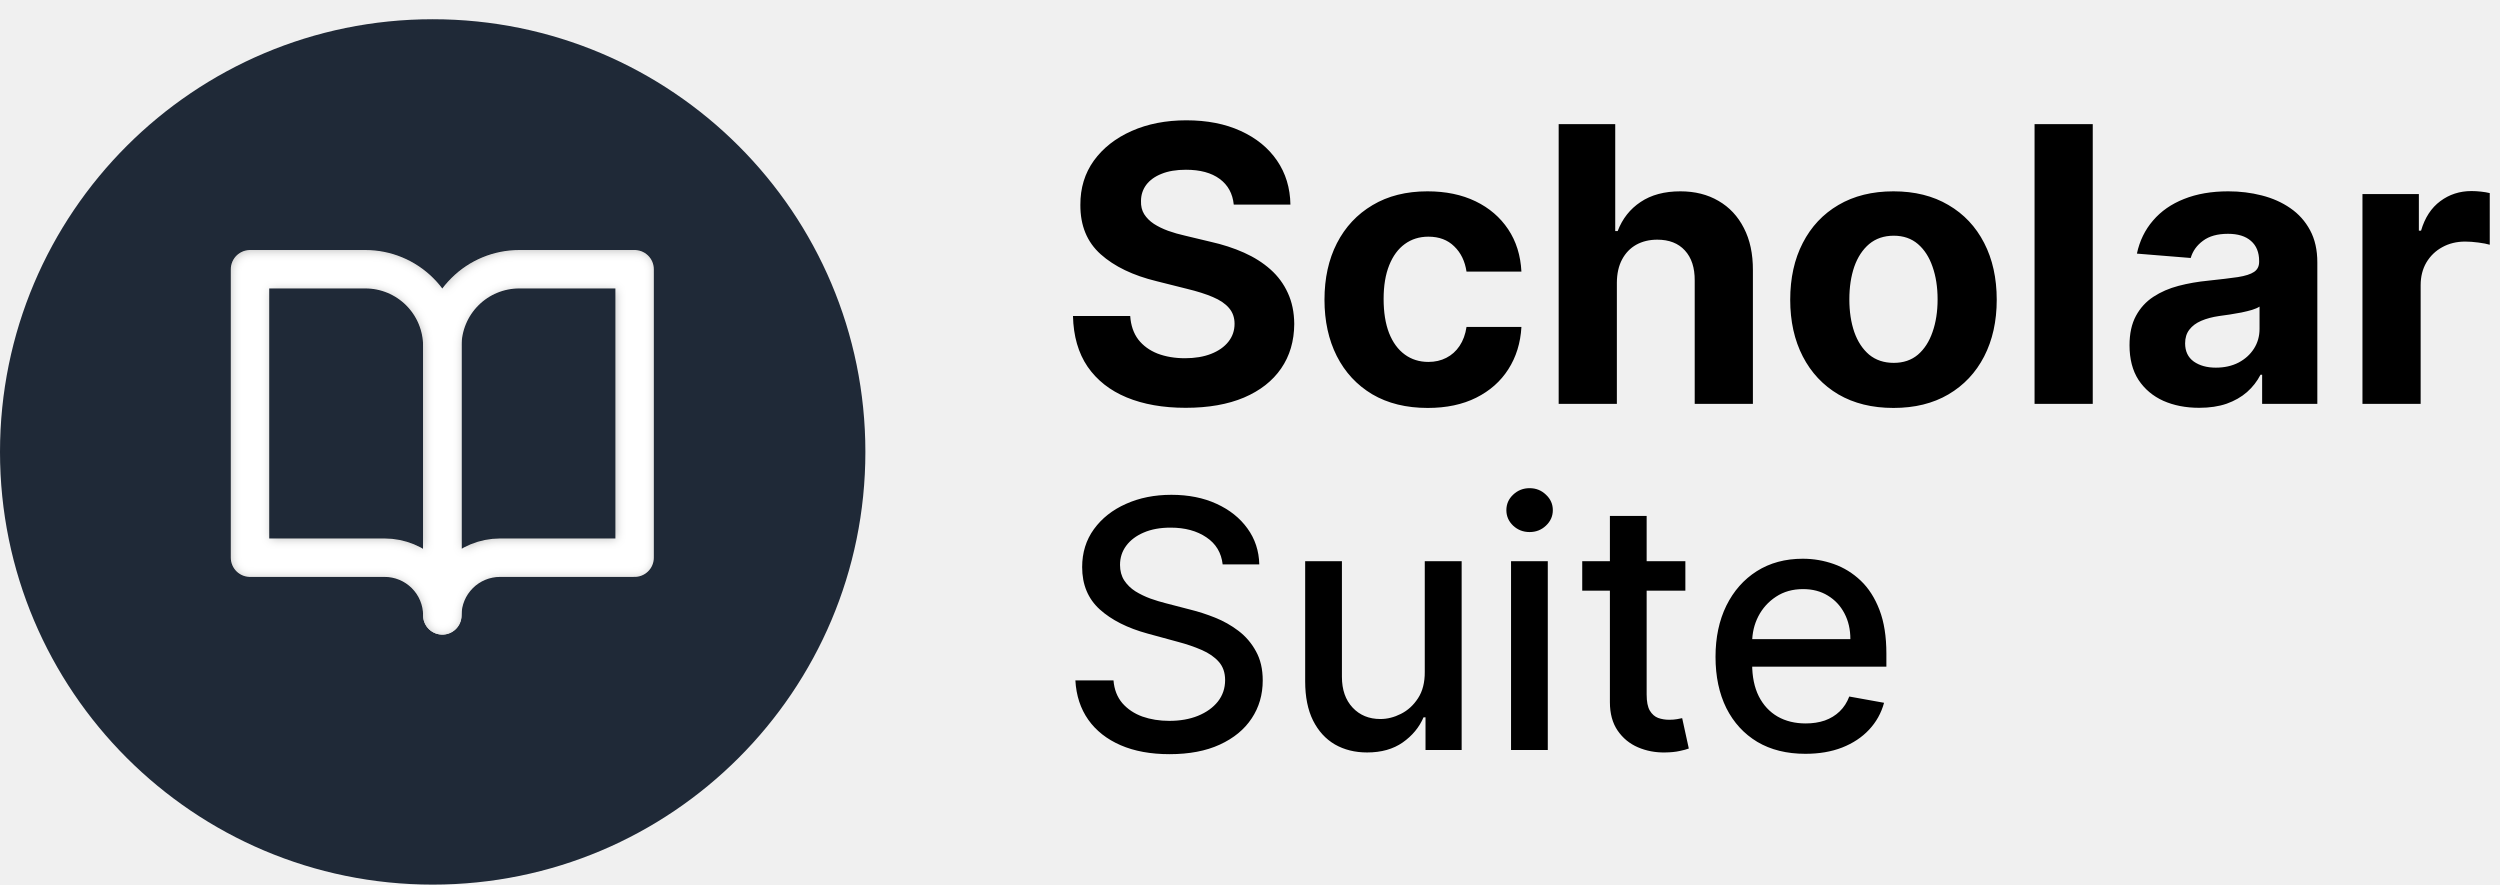
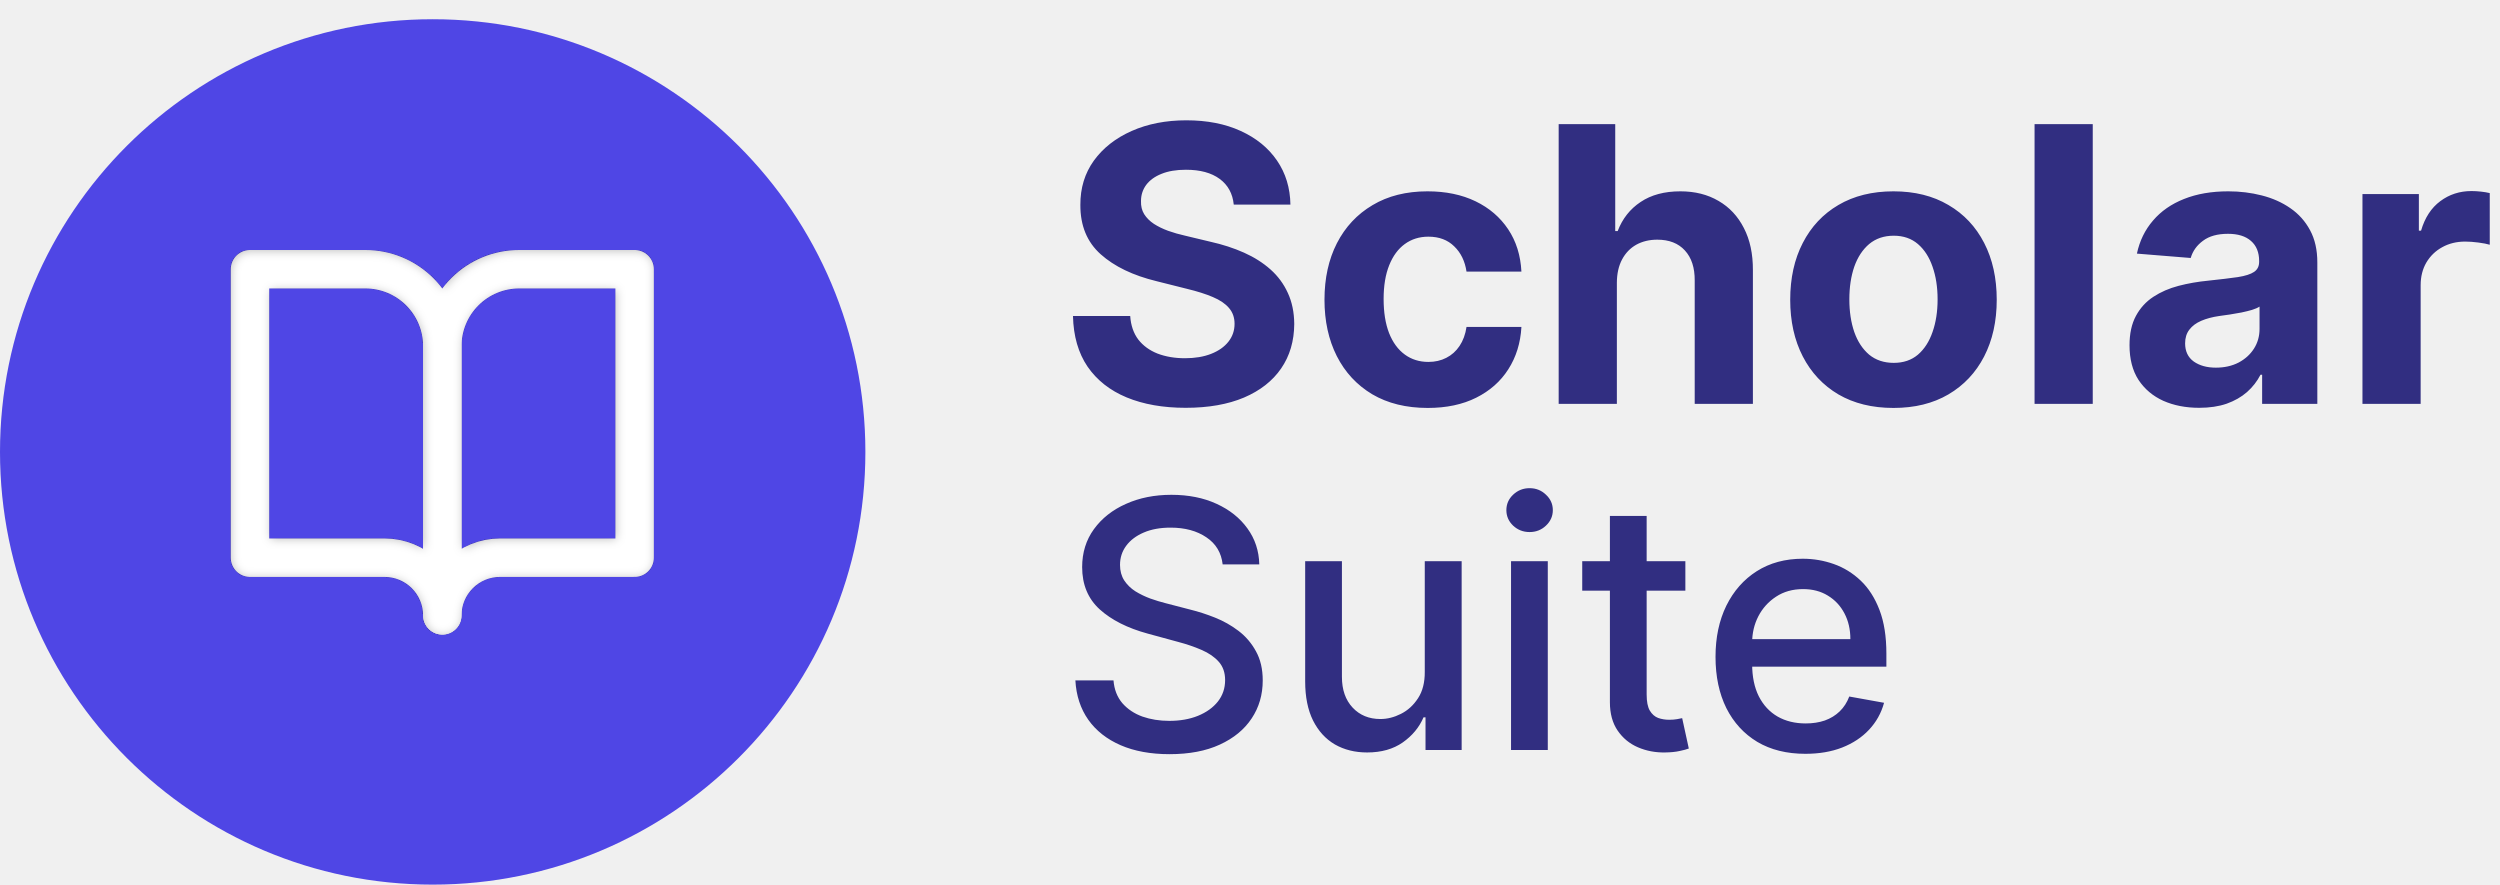
<svg xmlns="http://www.w3.org/2000/svg" width="130" height="46" viewBox="0 0 130 46" fill="none">
  <g clip-path="url(#clip0_1604_15)">
-     <circle cx="22.5" cy="23.5" r="22.5" fill="#1F2937" />
+     <circle cx="22.5" cy="23.5" r="22.5" fill="#4F46E5" />
    <g filter="url(#filter0_i_1604_15)">
      <path d="M13 14H19C20.061 14 21.078 14.421 21.828 15.172C22.579 15.922 23 16.939 23 18V32C23 31.204 22.684 30.441 22.121 29.879C21.559 29.316 20.796 29 20 29H13V14Z" stroke="white" stroke-width="2" stroke-linecap="round" stroke-linejoin="round" />
      <path d="M33 14H27C25.939 14 24.922 14.421 24.172 15.172C23.421 15.922 23 16.939 23 18V32C23 31.204 23.316 30.441 23.879 29.879C24.441 29.316 25.204 29 26 29H33V14Z" stroke="white" stroke-width="2" stroke-linecap="round" stroke-linejoin="round" />
    </g>
-     <path d="M64.155 10.638C64.098 10.065 63.854 9.62 63.423 9.303C62.992 8.985 62.408 8.827 61.669 8.827C61.167 8.827 60.743 8.898 60.398 9.04C60.052 9.177 59.787 9.369 59.602 9.615C59.422 9.861 59.332 10.141 59.332 10.453C59.323 10.713 59.377 10.941 59.496 11.135C59.619 11.329 59.787 11.497 60 11.639C60.213 11.777 60.459 11.897 60.739 12.001C61.018 12.101 61.316 12.186 61.633 12.257L62.94 12.57C63.575 12.712 64.157 12.901 64.688 13.138C65.218 13.374 65.677 13.666 66.065 14.011C66.454 14.357 66.754 14.764 66.967 15.233C67.185 15.702 67.296 16.239 67.301 16.845C67.296 17.735 67.069 18.507 66.619 19.16C66.174 19.809 65.53 20.313 64.688 20.673C63.849 21.028 62.839 21.206 61.655 21.206C60.481 21.206 59.458 21.026 58.587 20.666C57.72 20.306 57.043 19.774 56.555 19.068C56.072 18.358 55.819 17.48 55.795 16.433H58.771C58.804 16.921 58.944 17.328 59.19 17.655C59.441 17.977 59.775 18.221 60.192 18.386C60.613 18.547 61.089 18.628 61.619 18.628C62.14 18.628 62.592 18.552 62.976 18.401C63.364 18.249 63.665 18.038 63.878 17.768C64.091 17.499 64.197 17.188 64.197 16.838C64.197 16.511 64.1 16.237 63.906 16.014C63.717 15.792 63.438 15.602 63.068 15.446C62.704 15.29 62.256 15.148 61.726 15.02L60.142 14.622C58.916 14.324 57.947 13.857 57.237 13.223C56.527 12.588 56.174 11.734 56.179 10.659C56.174 9.778 56.409 9.009 56.882 8.351C57.36 7.693 58.016 7.179 58.849 6.81C59.683 6.44 60.63 6.256 61.69 6.256C62.77 6.256 63.712 6.44 64.517 6.81C65.327 7.179 65.956 7.693 66.406 8.351C66.856 9.009 67.088 9.771 67.102 10.638H64.155ZM74.242 21.213C73.124 21.213 72.163 20.976 71.358 20.503C70.558 20.025 69.943 19.362 69.512 18.514C69.086 17.667 68.873 16.691 68.873 15.588C68.873 14.471 69.088 13.491 69.519 12.648C69.954 11.8 70.572 11.14 71.373 10.666C72.173 10.188 73.124 9.949 74.228 9.949C75.179 9.949 76.013 10.122 76.728 10.467C77.443 10.813 78.008 11.298 78.425 11.923C78.842 12.548 79.071 13.282 79.114 14.125H76.259C76.178 13.581 75.965 13.143 75.62 12.811C75.279 12.475 74.831 12.307 74.277 12.307C73.809 12.307 73.399 12.435 73.049 12.69C72.703 12.941 72.433 13.308 72.239 13.791C72.045 14.274 71.948 14.859 71.948 15.546C71.948 16.241 72.043 16.833 72.232 17.321C72.426 17.809 72.698 18.18 73.049 18.436C73.399 18.692 73.809 18.82 74.277 18.82C74.623 18.82 74.933 18.749 75.208 18.607C75.487 18.465 75.717 18.259 75.897 17.989C76.081 17.714 76.202 17.385 76.259 17.001H79.114C79.067 17.835 78.839 18.569 78.432 19.203C78.03 19.833 77.473 20.325 76.763 20.68C76.053 21.035 75.213 21.213 74.242 21.213ZM84.077 14.693V21H81.051V6.455H83.992V12.016H84.119C84.365 11.372 84.763 10.867 85.312 10.503C85.862 10.133 86.551 9.949 87.379 9.949C88.137 9.949 88.797 10.115 89.361 10.446C89.929 10.773 90.369 11.244 90.682 11.859C90.999 12.47 91.155 13.202 91.151 14.054V21H88.125V14.594C88.13 13.921 87.959 13.398 87.614 13.024C87.273 12.65 86.794 12.463 86.179 12.463C85.767 12.463 85.403 12.551 85.085 12.726C84.773 12.901 84.526 13.157 84.347 13.493C84.171 13.824 84.081 14.224 84.077 14.693ZM98.461 21.213C97.357 21.213 96.403 20.979 95.598 20.51C94.798 20.037 94.18 19.378 93.745 18.535C93.309 17.688 93.091 16.706 93.091 15.588C93.091 14.461 93.309 13.476 93.745 12.633C94.18 11.786 94.798 11.128 95.598 10.659C96.403 10.186 97.357 9.949 98.461 9.949C99.564 9.949 100.516 10.186 101.316 10.659C102.121 11.128 102.741 11.786 103.176 12.633C103.612 13.476 103.83 14.461 103.83 15.588C103.83 16.706 103.612 17.688 103.176 18.535C102.741 19.378 102.121 20.037 101.316 20.51C100.516 20.979 99.564 21.213 98.461 21.213ZM98.475 18.869C98.977 18.869 99.396 18.727 99.732 18.443C100.068 18.154 100.321 17.761 100.492 17.264C100.667 16.767 100.755 16.201 100.755 15.567C100.755 14.932 100.667 14.367 100.492 13.869C100.321 13.372 100.068 12.979 99.732 12.69C99.396 12.402 98.977 12.257 98.475 12.257C97.968 12.257 97.542 12.402 97.196 12.69C96.856 12.979 96.597 13.372 96.422 13.869C96.252 14.367 96.166 14.932 96.166 15.567C96.166 16.201 96.252 16.767 96.422 17.264C96.597 17.761 96.856 18.154 97.196 18.443C97.542 18.727 97.968 18.869 98.475 18.869ZM108.823 6.455V21H105.797V6.455H108.823ZM114.357 21.206C113.661 21.206 113.041 21.085 112.496 20.844C111.952 20.598 111.521 20.235 111.204 19.757C110.891 19.274 110.735 18.673 110.735 17.953C110.735 17.347 110.846 16.838 111.069 16.426C111.291 16.014 111.594 15.683 111.978 15.432C112.362 15.181 112.797 14.992 113.285 14.864C113.777 14.736 114.293 14.646 114.833 14.594C115.468 14.527 115.979 14.466 116.367 14.409C116.755 14.348 117.037 14.258 117.212 14.139C117.388 14.021 117.475 13.846 117.475 13.614V13.571C117.475 13.121 117.333 12.773 117.049 12.527C116.77 12.281 116.372 12.158 115.856 12.158C115.311 12.158 114.878 12.278 114.556 12.52C114.234 12.757 114.021 13.055 113.917 13.415L111.119 13.188C111.261 12.525 111.54 11.952 111.957 11.469C112.373 10.981 112.911 10.607 113.569 10.347C114.232 10.081 114.999 9.949 115.87 9.949C116.476 9.949 117.056 10.02 117.61 10.162C118.169 10.304 118.664 10.524 119.094 10.822C119.53 11.121 119.873 11.504 120.124 11.973C120.375 12.437 120.501 12.993 120.501 13.642V21H117.631V19.487H117.546C117.371 19.828 117.137 20.129 116.843 20.389C116.549 20.645 116.197 20.846 115.785 20.993C115.373 21.135 114.897 21.206 114.357 21.206ZM115.224 19.118C115.669 19.118 116.062 19.03 116.403 18.855C116.744 18.675 117.011 18.434 117.205 18.131C117.399 17.828 117.496 17.484 117.496 17.101V15.943C117.402 16.005 117.272 16.062 117.106 16.114C116.945 16.161 116.763 16.206 116.559 16.249C116.355 16.287 116.152 16.322 115.948 16.355C115.745 16.384 115.56 16.41 115.394 16.433C115.039 16.485 114.729 16.568 114.464 16.682C114.199 16.796 113.993 16.949 113.846 17.143C113.699 17.333 113.626 17.57 113.626 17.854C113.626 18.266 113.775 18.581 114.073 18.798C114.376 19.011 114.76 19.118 115.224 19.118ZM122.848 21V10.091H125.781V11.994H125.895C126.094 11.317 126.428 10.806 126.896 10.46C127.365 10.11 127.905 9.935 128.516 9.935C128.667 9.935 128.83 9.944 129.006 9.963C129.181 9.982 129.335 10.008 129.467 10.041V12.726C129.325 12.683 129.129 12.645 128.878 12.612C128.627 12.579 128.397 12.562 128.189 12.562C127.744 12.562 127.346 12.66 126.996 12.854C126.65 13.043 126.375 13.308 126.172 13.649C125.973 13.99 125.874 14.383 125.874 14.828V21H122.848Z" fill="black" />
-     <path d="M63.578 29.348C63.51 28.743 63.229 28.274 62.734 27.942C62.24 27.605 61.618 27.437 60.868 27.437C60.331 27.437 59.867 27.522 59.474 27.692C59.082 27.859 58.778 28.089 58.56 28.383C58.347 28.673 58.241 29.003 58.241 29.374C58.241 29.685 58.313 29.953 58.458 30.179C58.607 30.405 58.801 30.595 59.04 30.748C59.283 30.897 59.543 31.023 59.82 31.125C60.097 31.223 60.363 31.304 60.619 31.368L61.897 31.7C62.315 31.803 62.743 31.941 63.182 32.116C63.621 32.291 64.028 32.521 64.403 32.806C64.778 33.092 65.08 33.445 65.31 33.867C65.545 34.289 65.662 34.794 65.662 35.382C65.662 36.124 65.47 36.782 65.087 37.357C64.707 37.932 64.156 38.386 63.431 38.719C62.711 39.051 61.84 39.217 60.817 39.217C59.837 39.217 58.989 39.062 58.273 38.751C57.557 38.44 56.996 37.999 56.592 37.428C56.187 36.852 55.963 36.17 55.92 35.382H57.902C57.94 35.855 58.094 36.249 58.362 36.565C58.635 36.876 58.982 37.108 59.404 37.261C59.83 37.41 60.297 37.485 60.804 37.485C61.362 37.485 61.859 37.398 62.293 37.223C62.732 37.044 63.077 36.797 63.329 36.481C63.58 36.162 63.706 35.789 63.706 35.363C63.706 34.975 63.595 34.658 63.374 34.41C63.156 34.163 62.86 33.959 62.485 33.797C62.114 33.635 61.695 33.492 61.226 33.369L59.679 32.947C58.631 32.661 57.8 32.242 57.186 31.688C56.577 31.134 56.272 30.401 56.272 29.489C56.272 28.734 56.477 28.076 56.886 27.514C57.295 26.951 57.849 26.514 58.548 26.203C59.246 25.888 60.035 25.73 60.913 25.73C61.799 25.73 62.581 25.886 63.258 26.197C63.94 26.508 64.477 26.936 64.869 27.482C65.261 28.023 65.466 28.645 65.483 29.348H63.578ZM74.088 34.928V29.182H76.006V39H74.127V37.3H74.024C73.799 37.824 73.436 38.261 72.938 38.61C72.443 38.955 71.828 39.128 71.09 39.128C70.46 39.128 69.901 38.989 69.416 38.712C68.934 38.431 68.555 38.016 68.278 37.466C68.005 36.916 67.869 36.236 67.869 35.427V29.182H69.78V35.197C69.78 35.866 69.965 36.398 70.336 36.795C70.707 37.191 71.188 37.389 71.781 37.389C72.139 37.389 72.495 37.3 72.848 37.121C73.206 36.942 73.502 36.671 73.737 36.309C73.975 35.947 74.093 35.486 74.088 34.928ZM78.574 39V29.182H80.485V39H78.574ZM79.539 27.667C79.207 27.667 78.921 27.556 78.683 27.334C78.448 27.109 78.331 26.84 78.331 26.529C78.331 26.214 78.448 25.945 78.683 25.724C78.921 25.498 79.207 25.385 79.539 25.385C79.871 25.385 80.155 25.498 80.389 25.724C80.628 25.945 80.747 26.214 80.747 26.529C80.747 26.84 80.628 27.109 80.389 27.334C80.155 27.556 79.871 27.667 79.539 27.667ZM87.639 29.182V30.716H82.276V29.182H87.639ZM83.715 26.829H85.626V36.117C85.626 36.488 85.681 36.767 85.792 36.955C85.903 37.138 86.046 37.264 86.22 37.332C86.399 37.396 86.593 37.428 86.802 37.428C86.955 37.428 87.09 37.417 87.205 37.396C87.32 37.374 87.409 37.357 87.473 37.344L87.818 38.923C87.708 38.966 87.55 39.008 87.345 39.051C87.141 39.098 86.885 39.124 86.578 39.128C86.076 39.136 85.607 39.047 85.172 38.859C84.737 38.672 84.386 38.382 84.117 37.99C83.849 37.598 83.715 37.106 83.715 36.514V26.829ZM93.88 39.198C92.912 39.198 92.079 38.992 91.38 38.578C90.686 38.16 90.149 37.575 89.769 36.82C89.394 36.062 89.207 35.173 89.207 34.155C89.207 33.149 89.394 32.263 89.769 31.496C90.149 30.729 90.677 30.13 91.355 29.7C92.037 29.269 92.834 29.054 93.745 29.054C94.299 29.054 94.836 29.146 95.356 29.329C95.876 29.512 96.343 29.8 96.756 30.192C97.169 30.584 97.495 31.093 97.734 31.72C97.973 32.342 98.092 33.098 98.092 33.989V34.666H90.287V33.234H96.219C96.219 32.731 96.117 32.286 95.912 31.898C95.708 31.506 95.42 31.197 95.049 30.972C94.683 30.746 94.252 30.633 93.758 30.633C93.221 30.633 92.752 30.765 92.352 31.029C91.956 31.289 91.649 31.63 91.431 32.052C91.218 32.469 91.112 32.923 91.112 33.413V34.532C91.112 35.188 91.227 35.746 91.457 36.207C91.691 36.667 92.017 37.019 92.435 37.261C92.853 37.5 93.341 37.619 93.899 37.619C94.261 37.619 94.591 37.568 94.89 37.466C95.188 37.359 95.446 37.202 95.663 36.993C95.88 36.784 96.046 36.526 96.162 36.219L97.971 36.545C97.826 37.078 97.566 37.545 97.191 37.945C96.82 38.342 96.353 38.651 95.791 38.872C95.233 39.09 94.596 39.198 93.88 39.198Z" fill="black" />
+     <path d="M64.155 10.638C64.098 10.065 63.854 9.62 63.423 9.303C62.992 8.985 62.408 8.827 61.669 8.827C61.167 8.827 60.743 8.898 60.398 9.04C60.052 9.177 59.787 9.369 59.602 9.615C59.422 9.861 59.332 10.141 59.332 10.453C59.323 10.713 59.377 10.941 59.496 11.135C59.619 11.329 59.787 11.497 60 11.639C60.213 11.777 60.459 11.897 60.739 12.001C61.018 12.101 61.316 12.186 61.633 12.257L62.94 12.57C63.575 12.712 64.157 12.901 64.688 13.138C65.218 13.374 65.677 13.666 66.065 14.011C66.454 14.357 66.754 14.764 66.967 15.233C67.185 15.702 67.296 16.239 67.301 16.845C67.296 17.735 67.069 18.507 66.619 19.16C66.174 19.809 65.53 20.313 64.688 20.673C63.849 21.028 62.839 21.206 61.655 21.206C60.481 21.206 59.458 21.026 58.587 20.666C57.72 20.306 57.043 19.774 56.555 19.068C56.072 18.358 55.819 17.48 55.795 16.433H58.771C58.804 16.921 58.944 17.328 59.19 17.655C59.441 17.977 59.775 18.221 60.192 18.386C60.613 18.547 61.089 18.628 61.619 18.628C62.14 18.628 62.592 18.552 62.976 18.401C63.364 18.249 63.665 18.038 63.878 17.768C64.091 17.499 64.197 17.188 64.197 16.838C64.197 16.511 64.1 16.237 63.906 16.014C63.717 15.792 63.438 15.602 63.068 15.446C62.704 15.29 62.256 15.148 61.726 15.02L60.142 14.622C58.916 14.324 57.947 13.857 57.237 13.223C56.527 12.588 56.174 11.734 56.179 10.659C56.174 9.778 56.409 9.009 56.882 8.351C57.36 7.693 58.016 7.179 58.849 6.81C59.683 6.44 60.63 6.256 61.69 6.256C62.77 6.256 63.712 6.44 64.517 6.81C65.327 7.179 65.956 7.693 66.406 8.351C66.856 9.009 67.088 9.771 67.102 10.638H64.155ZM74.242 21.213C73.124 21.213 72.163 20.976 71.358 20.503C70.558 20.025 69.943 19.362 69.512 18.514C69.086 17.667 68.873 16.691 68.873 15.588C68.873 14.471 69.088 13.491 69.519 12.648C69.954 11.8 70.572 11.14 71.373 10.666C72.173 10.188 73.124 9.949 74.228 9.949C75.179 9.949 76.013 10.122 76.728 10.467C77.443 10.813 78.008 11.298 78.425 11.923C78.842 12.548 79.071 13.282 79.114 14.125H76.259C76.178 13.581 75.965 13.143 75.62 12.811C75.279 12.475 74.831 12.307 74.277 12.307C73.809 12.307 73.399 12.435 73.049 12.69C72.703 12.941 72.433 13.308 72.239 13.791C72.045 14.274 71.948 14.859 71.948 15.546C71.948 16.241 72.043 16.833 72.232 17.321C72.426 17.809 72.698 18.18 73.049 18.436C73.399 18.692 73.809 18.82 74.277 18.82C74.623 18.82 74.933 18.749 75.208 18.607C75.487 18.465 75.717 18.259 75.897 17.989C76.081 17.714 76.202 17.385 76.259 17.001H79.114C79.067 17.835 78.839 18.569 78.432 19.203C78.03 19.833 77.473 20.325 76.763 20.68C76.053 21.035 75.213 21.213 74.242 21.213ZM84.077 14.693V21H81.051V6.455H83.992V12.016H84.119C84.365 11.372 84.763 10.867 85.312 10.503C85.862 10.133 86.551 9.949 87.379 9.949C88.137 9.949 88.797 10.115 89.361 10.446C89.929 10.773 90.369 11.244 90.682 11.859C90.999 12.47 91.155 13.202 91.151 14.054V21H88.125V14.594C88.13 13.921 87.959 13.398 87.614 13.024C87.273 12.65 86.794 12.463 86.179 12.463C85.767 12.463 85.403 12.551 85.085 12.726C84.773 12.901 84.526 13.157 84.347 13.493C84.171 13.824 84.081 14.224 84.077 14.693ZM98.461 21.213C97.357 21.213 96.403 20.979 95.598 20.51C94.798 20.037 94.18 19.378 93.745 18.535C93.309 17.688 93.091 16.706 93.091 15.588C93.091 14.461 93.309 13.476 93.745 12.633C94.18 11.786 94.798 11.128 95.598 10.659C96.403 10.186 97.357 9.949 98.461 9.949C99.564 9.949 100.516 10.186 101.316 10.659C102.121 11.128 102.741 11.786 103.176 12.633C103.612 13.476 103.83 14.461 103.83 15.588C103.83 16.706 103.612 17.688 103.176 18.535C102.741 19.378 102.121 20.037 101.316 20.51C100.516 20.979 99.564 21.213 98.461 21.213ZM98.475 18.869C98.977 18.869 99.396 18.727 99.732 18.443C100.068 18.154 100.321 17.761 100.492 17.264C100.667 16.767 100.755 16.201 100.755 15.567C100.755 14.932 100.667 14.367 100.492 13.869C100.321 13.372 100.068 12.979 99.732 12.69C99.396 12.402 98.977 12.257 98.475 12.257C97.968 12.257 97.542 12.402 97.196 12.69C96.856 12.979 96.597 13.372 96.422 13.869C96.252 14.367 96.166 14.932 96.166 15.567C96.166 16.201 96.252 16.767 96.422 17.264C96.597 17.761 96.856 18.154 97.196 18.443C97.542 18.727 97.968 18.869 98.475 18.869ZM108.823 6.455V21H105.797V6.455H108.823ZM114.357 21.206C113.661 21.206 113.041 21.085 112.496 20.844C111.952 20.598 111.521 20.235 111.204 19.757C110.891 19.274 110.735 18.673 110.735 17.953C110.735 17.347 110.846 16.838 111.069 16.426C111.291 16.014 111.594 15.683 111.978 15.432C112.362 15.181 112.797 14.992 113.285 14.864C113.777 14.736 114.293 14.646 114.833 14.594C115.468 14.527 115.979 14.466 116.367 14.409C116.755 14.348 117.037 14.258 117.212 14.139C117.388 14.021 117.475 13.846 117.475 13.614V13.571C117.475 13.121 117.333 12.773 117.049 12.527C116.77 12.281 116.372 12.158 115.856 12.158C115.311 12.158 114.878 12.278 114.556 12.52C114.234 12.757 114.021 13.055 113.917 13.415L111.119 13.188C111.261 12.525 111.54 11.952 111.957 11.469C112.373 10.981 112.911 10.607 113.569 10.347C114.232 10.081 114.999 9.949 115.87 9.949C116.476 9.949 117.056 10.02 117.61 10.162C118.169 10.304 118.664 10.524 119.094 10.822C119.53 11.121 119.873 11.504 120.124 11.973C120.375 12.437 120.501 12.993 120.501 13.642V21H117.631V19.487H117.546C117.371 19.828 117.137 20.129 116.843 20.389C116.549 20.645 116.197 20.846 115.785 20.993C115.373 21.135 114.897 21.206 114.357 21.206ZM115.224 19.118C115.669 19.118 116.062 19.03 116.403 18.855C116.744 18.675 117.011 18.434 117.205 18.131C117.399 17.828 117.496 17.484 117.496 17.101V15.943C117.402 16.005 117.272 16.062 117.106 16.114C116.945 16.161 116.763 16.206 116.559 16.249C116.355 16.287 116.152 16.322 115.948 16.355C115.745 16.384 115.56 16.41 115.394 16.433C115.039 16.485 114.729 16.568 114.464 16.682C114.199 16.796 113.993 16.949 113.846 17.143C113.699 17.333 113.626 17.57 113.626 17.854C113.626 18.266 113.775 18.581 114.073 18.798C114.376 19.011 114.76 19.118 115.224 19.118ZM122.848 21V10.091H125.781V11.994H125.895C126.094 11.317 126.428 10.806 126.896 10.46C127.365 10.11 127.905 9.935 128.516 9.935C128.667 9.935 128.83 9.944 129.006 9.963C129.181 9.982 129.335 10.008 129.467 10.041V12.726C129.325 12.683 129.129 12.645 128.878 12.612C128.627 12.579 128.397 12.562 128.189 12.562C127.744 12.562 127.346 12.66 126.996 12.854C126.65 13.043 126.375 13.308 126.172 13.649C125.973 13.99 125.874 14.383 125.874 14.828V21H122.848Z" fill="#312E81" />
+     <path d="M63.578 29.348C63.51 28.743 63.229 28.274 62.734 27.942C62.24 27.605 61.618 27.437 60.868 27.437C60.331 27.437 59.867 27.522 59.474 27.692C59.082 27.859 58.778 28.089 58.56 28.383C58.347 28.673 58.241 29.003 58.241 29.374C58.241 29.685 58.313 29.953 58.458 30.179C58.607 30.405 58.801 30.595 59.04 30.748C59.283 30.897 59.543 31.023 59.82 31.125C60.097 31.223 60.363 31.304 60.619 31.368L61.897 31.7C62.315 31.803 62.743 31.941 63.182 32.116C63.621 32.291 64.028 32.521 64.403 32.806C64.778 33.092 65.08 33.445 65.31 33.867C65.545 34.289 65.662 34.794 65.662 35.382C65.662 36.124 65.47 36.782 65.087 37.357C64.707 37.932 64.156 38.386 63.431 38.719C62.711 39.051 61.84 39.217 60.817 39.217C59.837 39.217 58.989 39.062 58.273 38.751C57.557 38.44 56.996 37.999 56.592 37.428C56.187 36.852 55.963 36.17 55.92 35.382H57.902C57.94 35.855 58.094 36.249 58.362 36.565C58.635 36.876 58.982 37.108 59.404 37.261C59.83 37.41 60.297 37.485 60.804 37.485C61.362 37.485 61.859 37.398 62.293 37.223C62.732 37.044 63.077 36.797 63.329 36.481C63.58 36.162 63.706 35.789 63.706 35.363C63.706 34.975 63.595 34.658 63.374 34.41C63.156 34.163 62.86 33.959 62.485 33.797C62.114 33.635 61.695 33.492 61.226 33.369L59.679 32.947C58.631 32.661 57.8 32.242 57.186 31.688C56.577 31.134 56.272 30.401 56.272 29.489C56.272 28.734 56.477 28.076 56.886 27.514C57.295 26.951 57.849 26.514 58.548 26.203C59.246 25.888 60.035 25.73 60.913 25.73C61.799 25.73 62.581 25.886 63.258 26.197C63.94 26.508 64.477 26.936 64.869 27.482C65.261 28.023 65.466 28.645 65.483 29.348H63.578ZM74.088 34.928V29.182H76.006V39H74.127V37.3H74.024C73.799 37.824 73.436 38.261 72.938 38.61C72.443 38.955 71.828 39.128 71.09 39.128C70.46 39.128 69.901 38.989 69.416 38.712C68.934 38.431 68.555 38.016 68.278 37.466C68.005 36.916 67.869 36.236 67.869 35.427V29.182H69.78V35.197C69.78 35.866 69.965 36.398 70.336 36.795C70.707 37.191 71.188 37.389 71.781 37.389C72.139 37.389 72.495 37.3 72.848 37.121C73.206 36.942 73.502 36.671 73.737 36.309C73.975 35.947 74.093 35.486 74.088 34.928ZM78.574 39V29.182H80.485V39H78.574ZM79.539 27.667C79.207 27.667 78.921 27.556 78.683 27.334C78.448 27.109 78.331 26.84 78.331 26.529C78.331 26.214 78.448 25.945 78.683 25.724C78.921 25.498 79.207 25.385 79.539 25.385C79.871 25.385 80.155 25.498 80.389 25.724C80.628 25.945 80.747 26.214 80.747 26.529C80.747 26.84 80.628 27.109 80.389 27.334C80.155 27.556 79.871 27.667 79.539 27.667ZM87.639 29.182V30.716H82.276V29.182H87.639ZM83.715 26.829H85.626V36.117C85.626 36.488 85.681 36.767 85.792 36.955C85.903 37.138 86.046 37.264 86.22 37.332C86.399 37.396 86.593 37.428 86.802 37.428C86.955 37.428 87.09 37.417 87.205 37.396C87.32 37.374 87.409 37.357 87.473 37.344L87.818 38.923C87.708 38.966 87.55 39.008 87.345 39.051C87.141 39.098 86.885 39.124 86.578 39.128C86.076 39.136 85.607 39.047 85.172 38.859C84.737 38.672 84.386 38.382 84.117 37.99C83.849 37.598 83.715 37.106 83.715 36.514V26.829ZM93.88 39.198C92.912 39.198 92.079 38.992 91.38 38.578C90.686 38.16 90.149 37.575 89.769 36.82C89.394 36.062 89.207 35.173 89.207 34.155C89.207 33.149 89.394 32.263 89.769 31.496C90.149 30.729 90.677 30.13 91.355 29.7C92.037 29.269 92.834 29.054 93.745 29.054C94.299 29.054 94.836 29.146 95.356 29.329C95.876 29.512 96.343 29.8 96.756 30.192C97.169 30.584 97.495 31.093 97.734 31.72C97.973 32.342 98.092 33.098 98.092 33.989V34.666H90.287V33.234H96.219C96.219 32.731 96.117 32.286 95.912 31.898C95.708 31.506 95.42 31.197 95.049 30.972C94.683 30.746 94.252 30.633 93.758 30.633C93.221 30.633 92.752 30.765 92.352 31.029C91.956 31.289 91.649 31.63 91.431 32.052C91.218 32.469 91.112 32.923 91.112 33.413V34.532C91.112 35.188 91.227 35.746 91.457 36.207C91.691 36.667 92.017 37.019 92.435 37.261C92.853 37.5 93.341 37.619 93.899 37.619C94.261 37.619 94.591 37.568 94.89 37.466C95.188 37.359 95.446 37.202 95.663 36.993C95.88 36.784 96.046 36.526 96.162 36.219L97.971 36.545C97.826 37.078 97.566 37.545 97.191 37.945C96.82 38.342 96.353 38.651 95.791 38.872C95.233 39.09 94.596 39.198 93.88 39.198Z" fill="#312E81" />
  </g>
  <defs>
    <filter id="filter0_i_1604_15" x="11" y="11" width="24.05" height="24.05" filterUnits="userSpaceOnUse" color-interpolation-filters="sRGB">
      <feFlood flood-opacity="0" result="BackgroundImageFix" />
      <feBlend mode="normal" in="SourceGraphic" in2="BackgroundImageFix" result="shape" />
      <feColorMatrix in="SourceAlpha" type="matrix" values="0 0 0 0 0 0 0 0 0 0 0 0 0 0 0 0 0 0 127 0" result="hardAlpha" />
      <feOffset dx="0.05" dy="0.05" />
      <feGaussianBlur stdDeviation="0.25" />
      <feComposite in2="hardAlpha" operator="arithmetic" k2="-1" k3="1" />
      <feColorMatrix type="matrix" values="0 0 0 0 0 0 0 0 0 0 0 0 0 0 0 0 0 0 0.25 0" />
      <feBlend mode="normal" in2="shape" result="effect1_innerShadow_1604_15" />
    </filter>
    <clipPath id="clip0_1604_15">
      <rect width="130" height="46" fill="white" />
    </clipPath>
  </defs>
</svg>
